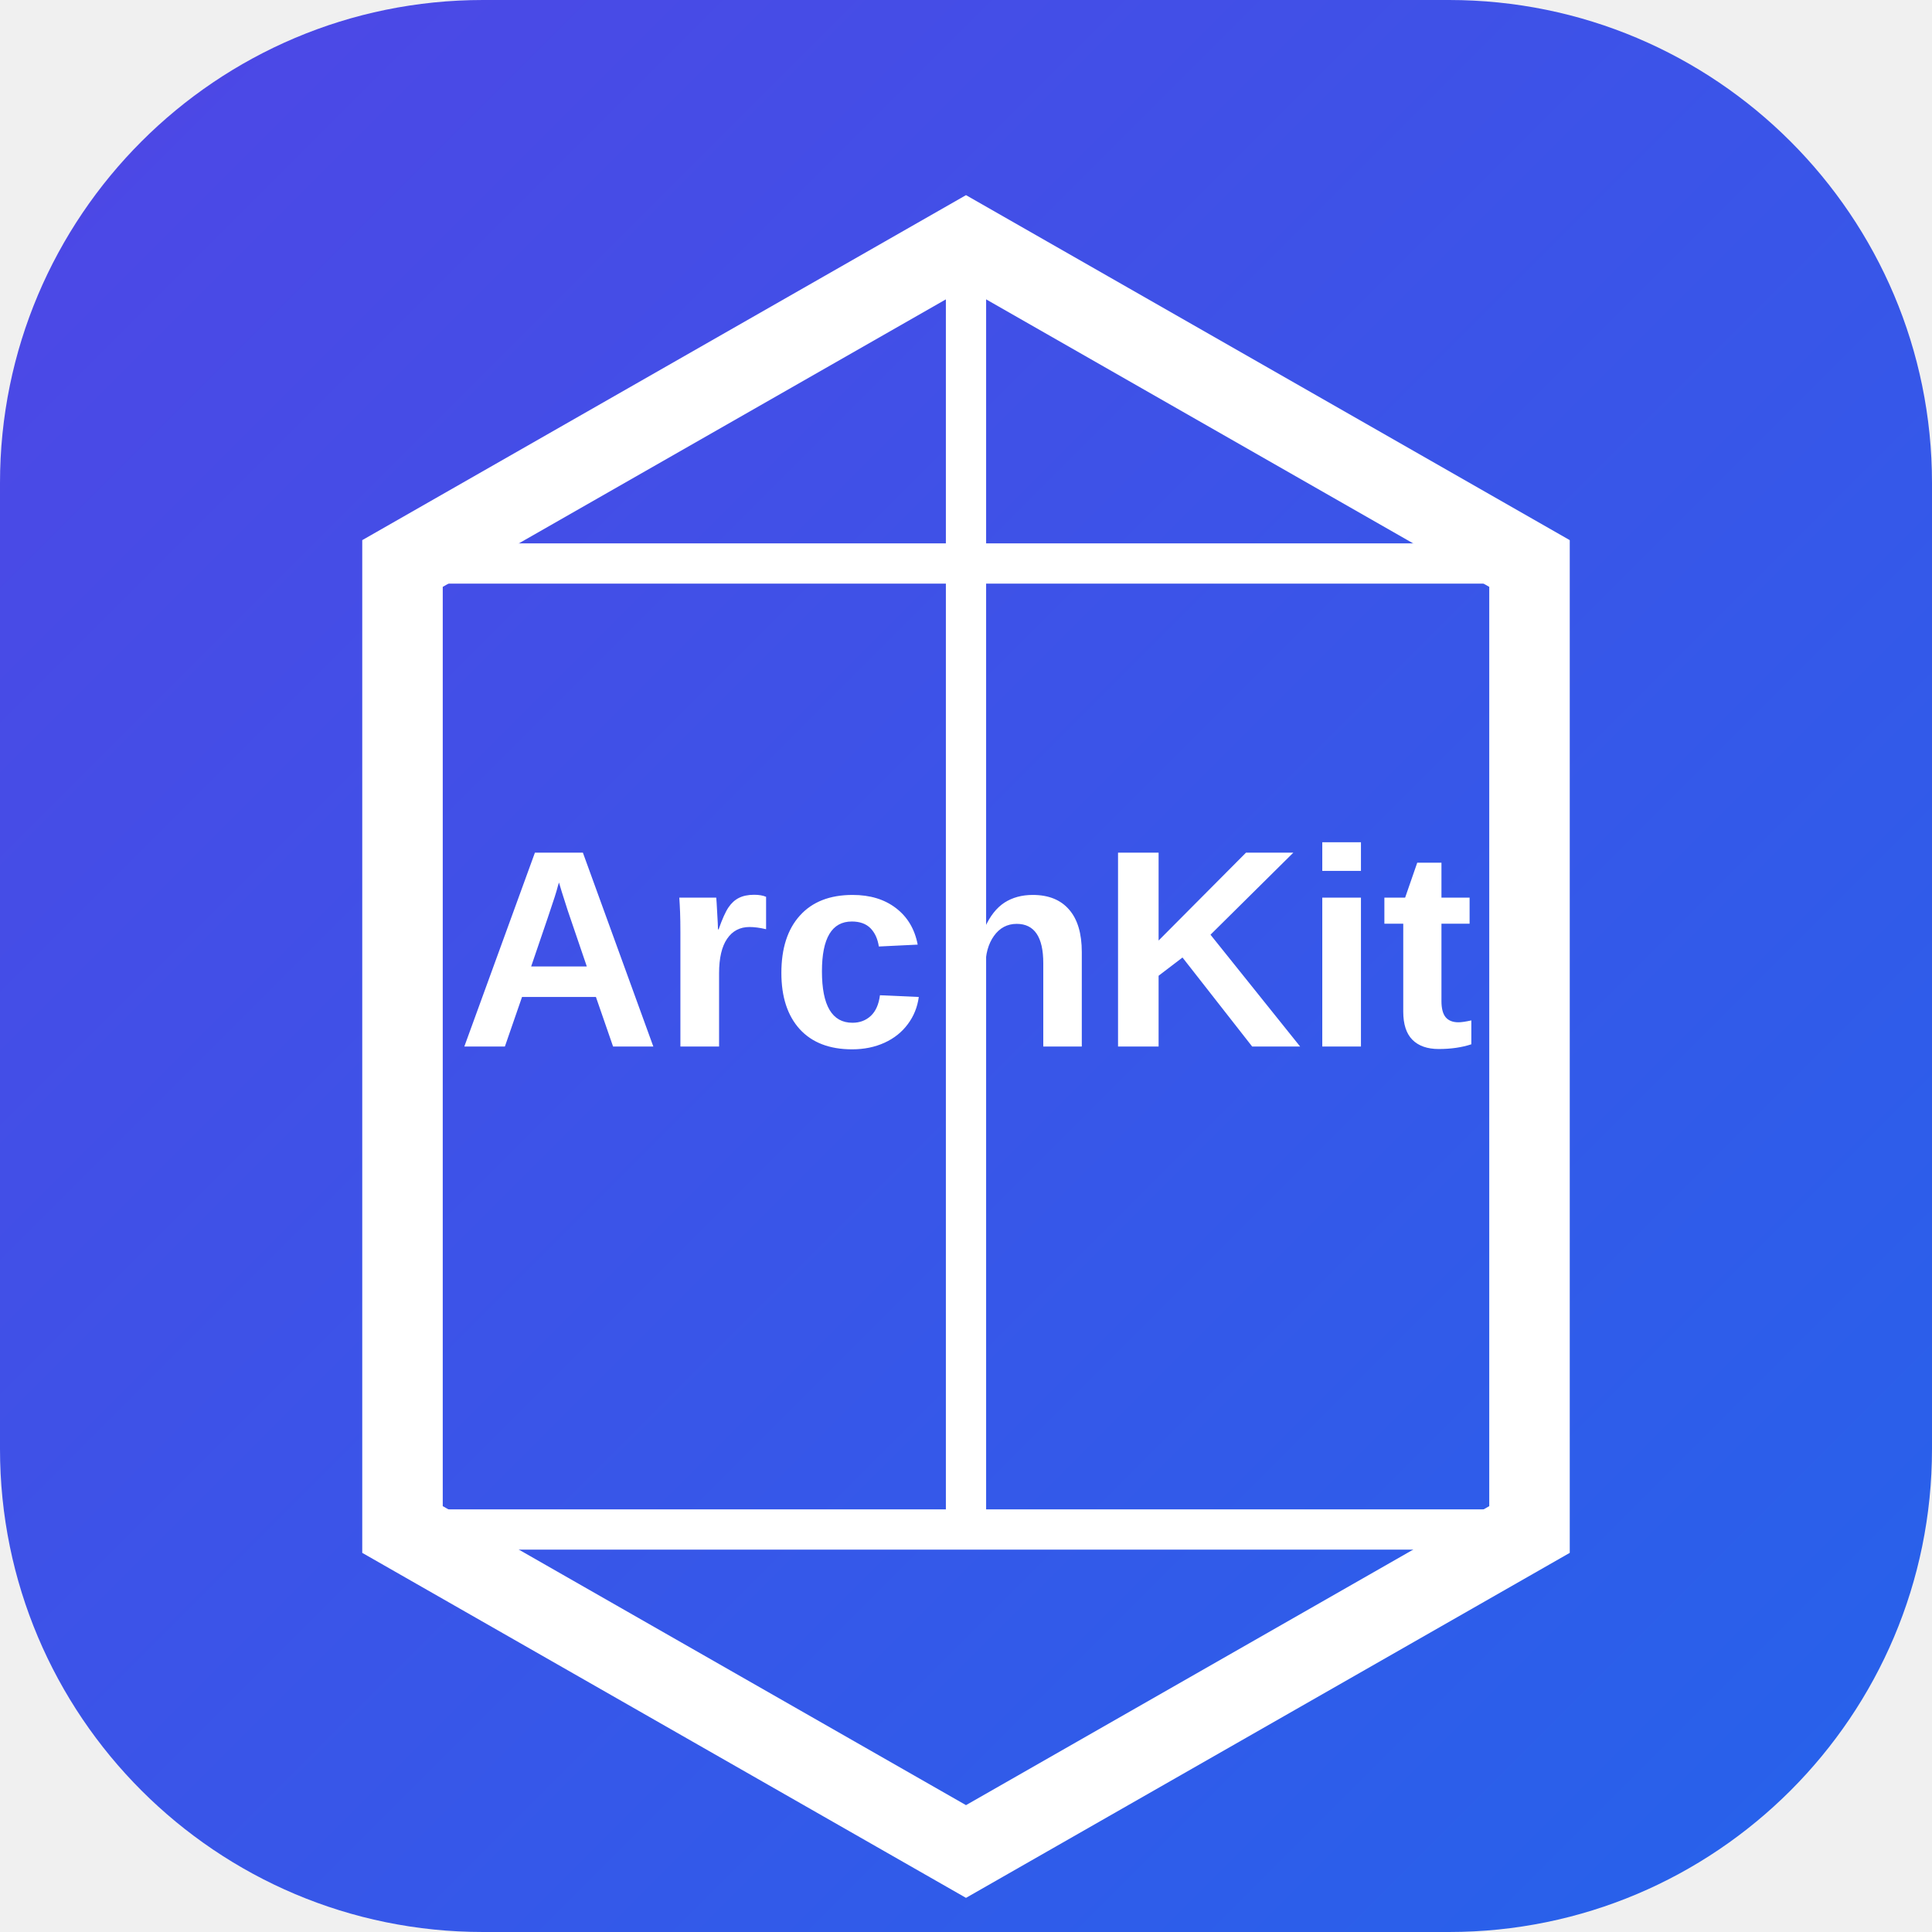
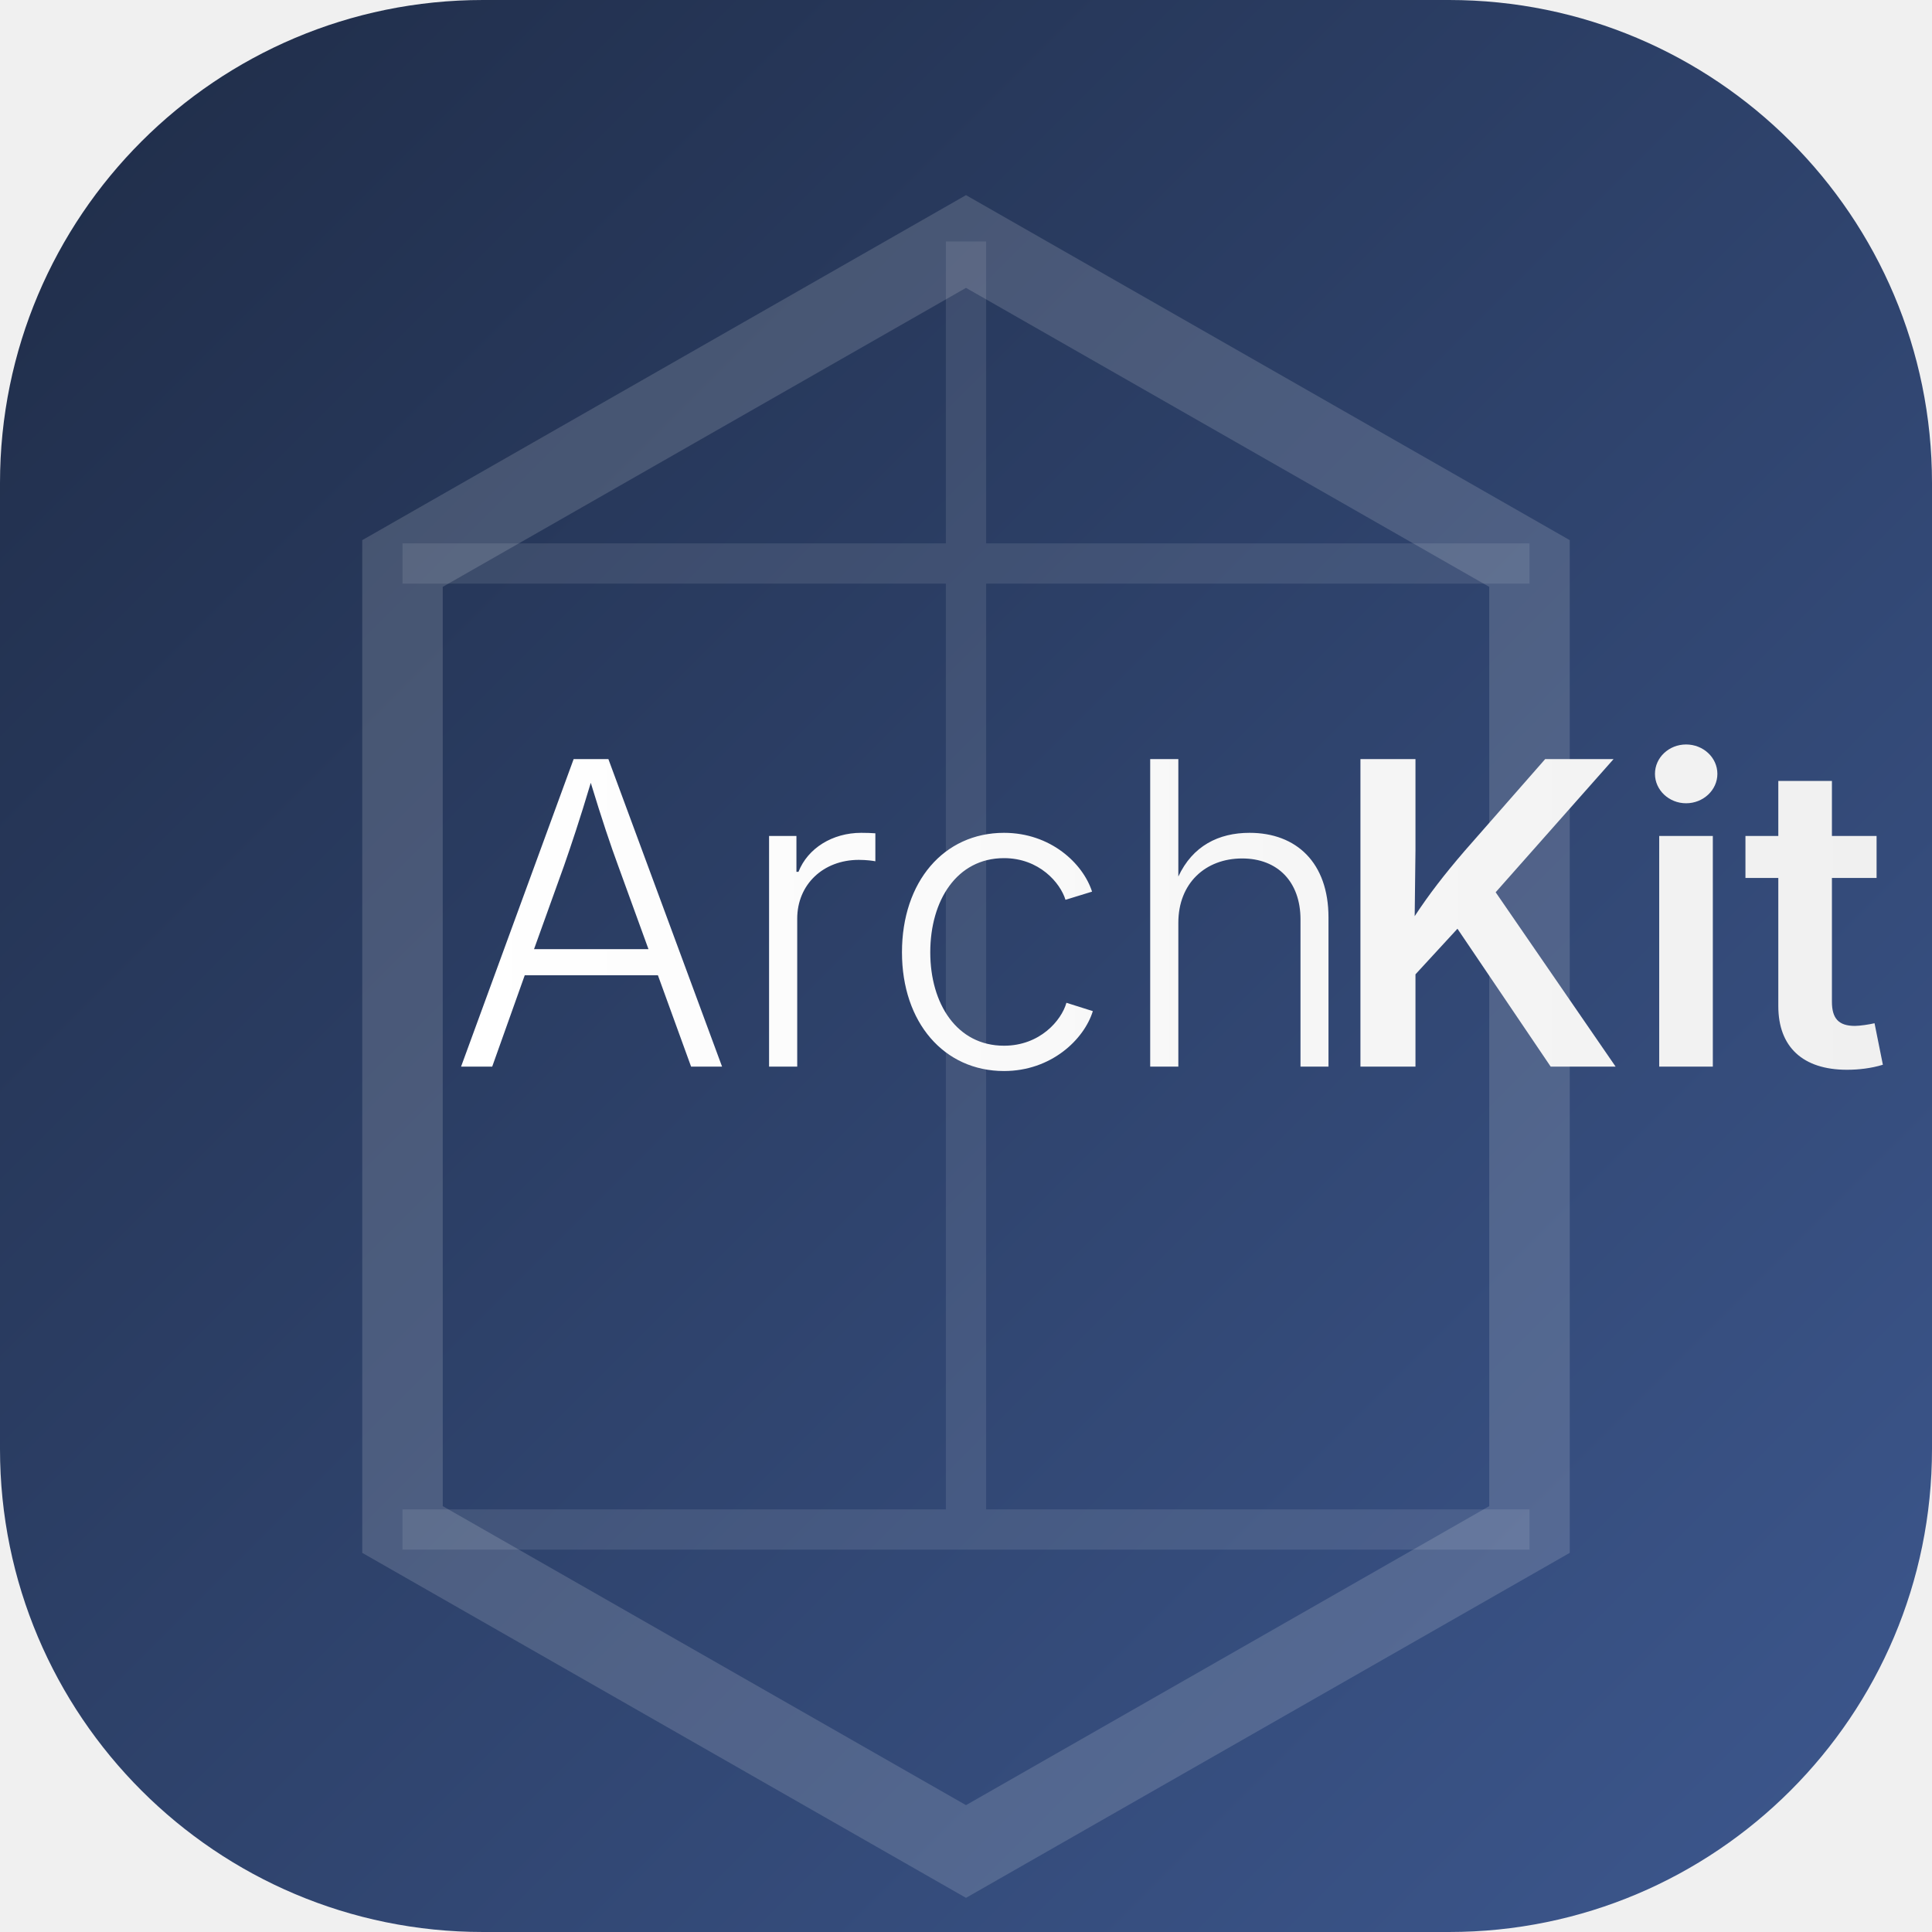
<svg xmlns="http://www.w3.org/2000/svg" width="192" height="192" viewBox="0 0 192 192">
  <defs>
    <linearGradient id="bg" x1="0%" y1="0%" x2="100%" y2="100%">
-       <stop offset="0%" style="stop-color:#4F46E5" />
-       <stop offset="100%" style="stop-color:#2563EB" />
+       <stop offset="0%" style="stop-color:hsl(220 40% 20%)" />
+       <stop offset="100%" style="stop-color:hsl(220 40% 40%)" />
+     </linearGradient>
+     <linearGradient id="text" x1="0%" y1="0%" x2="100%" y2="0%">
+       <stop offset="0%" style="stop-color:#ffffff" />
+       <stop offset="100%" style="stop-color:#f0f0f0" />
    </linearGradient>
  </defs>
  <rect width="192" height="192" rx="48" fill="url(#bg)" />
-   <path d="M40 152V56l56-32 56 32v96l-56 32z" fill="none" stroke="white" stroke-width="8" />
-   <path d="M96 24v128M40 56l112 0M40 152l112 0" stroke="white" stroke-width="4" />
-   <text x="96" y="104" font-family="Arial" font-size="28" font-weight="bold" text-anchor="middle" fill="white">ArchKit</text>
+   <path d="M40 152V56l56-32 56 32v96l-56 32z" fill="none" stroke="rgba(255,255,255,0.15)" stroke-width="8" />
+   <path d="M96 24v128M40 56l112 0M40 152l112 0" stroke="rgba(255,255,255,0.1)" stroke-width="4" />
+   <g transform="translate(96,96)">
+     <text x="0" y="0" font-family="system-ui, -apple-system, sans-serif" font-size="42" text-anchor="middle" fill="url(#text)">
+       <tspan x="0" y="10" font-weight="300">Arch</tspan>
+       <tspan x="0" y="10" dx="64" font-weight="600">Kit</tspan>
+     </text>
+   </g>
</svg>
